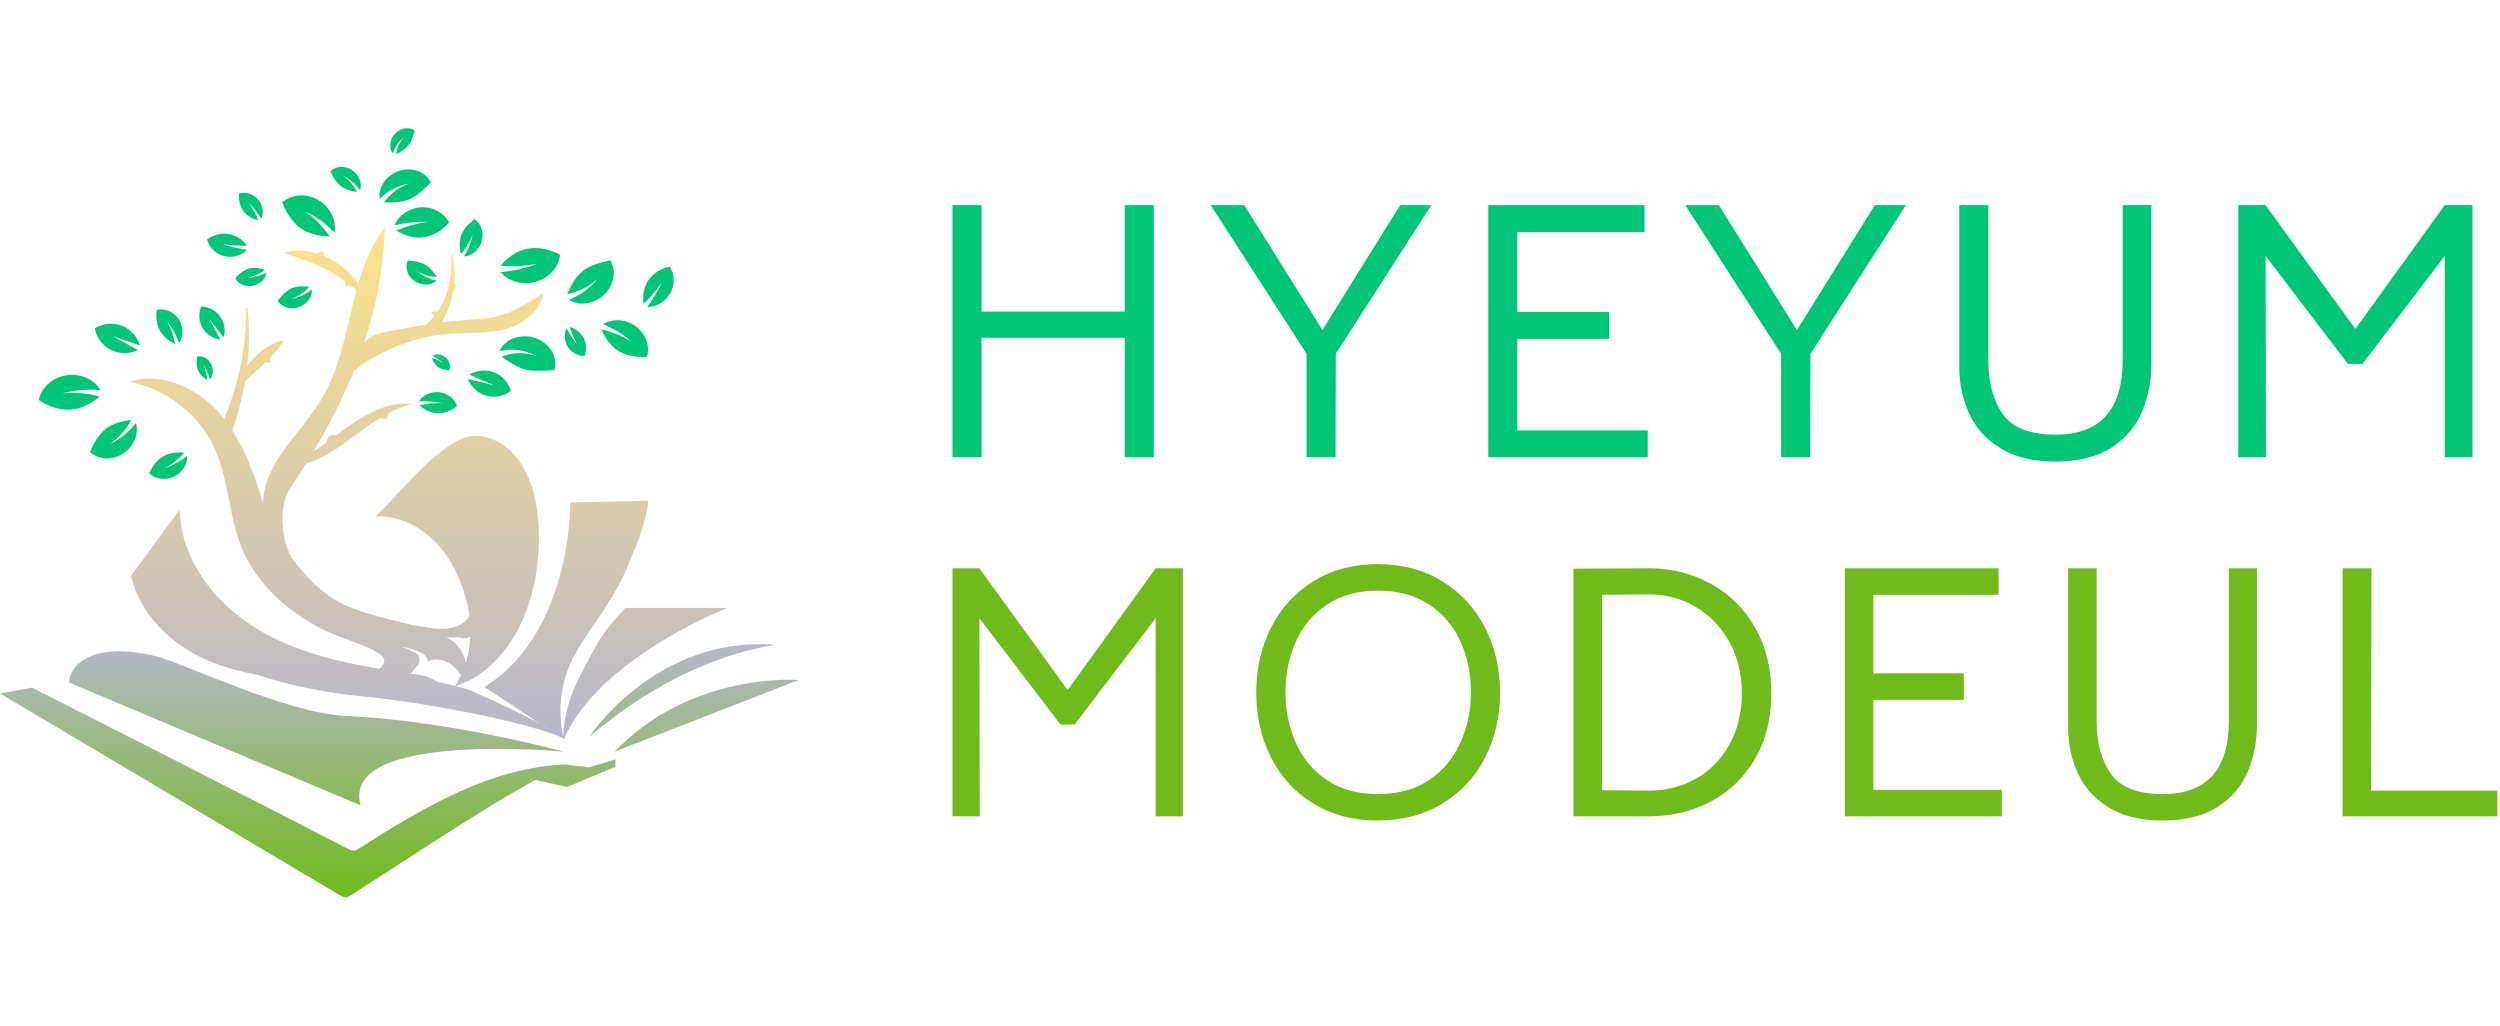
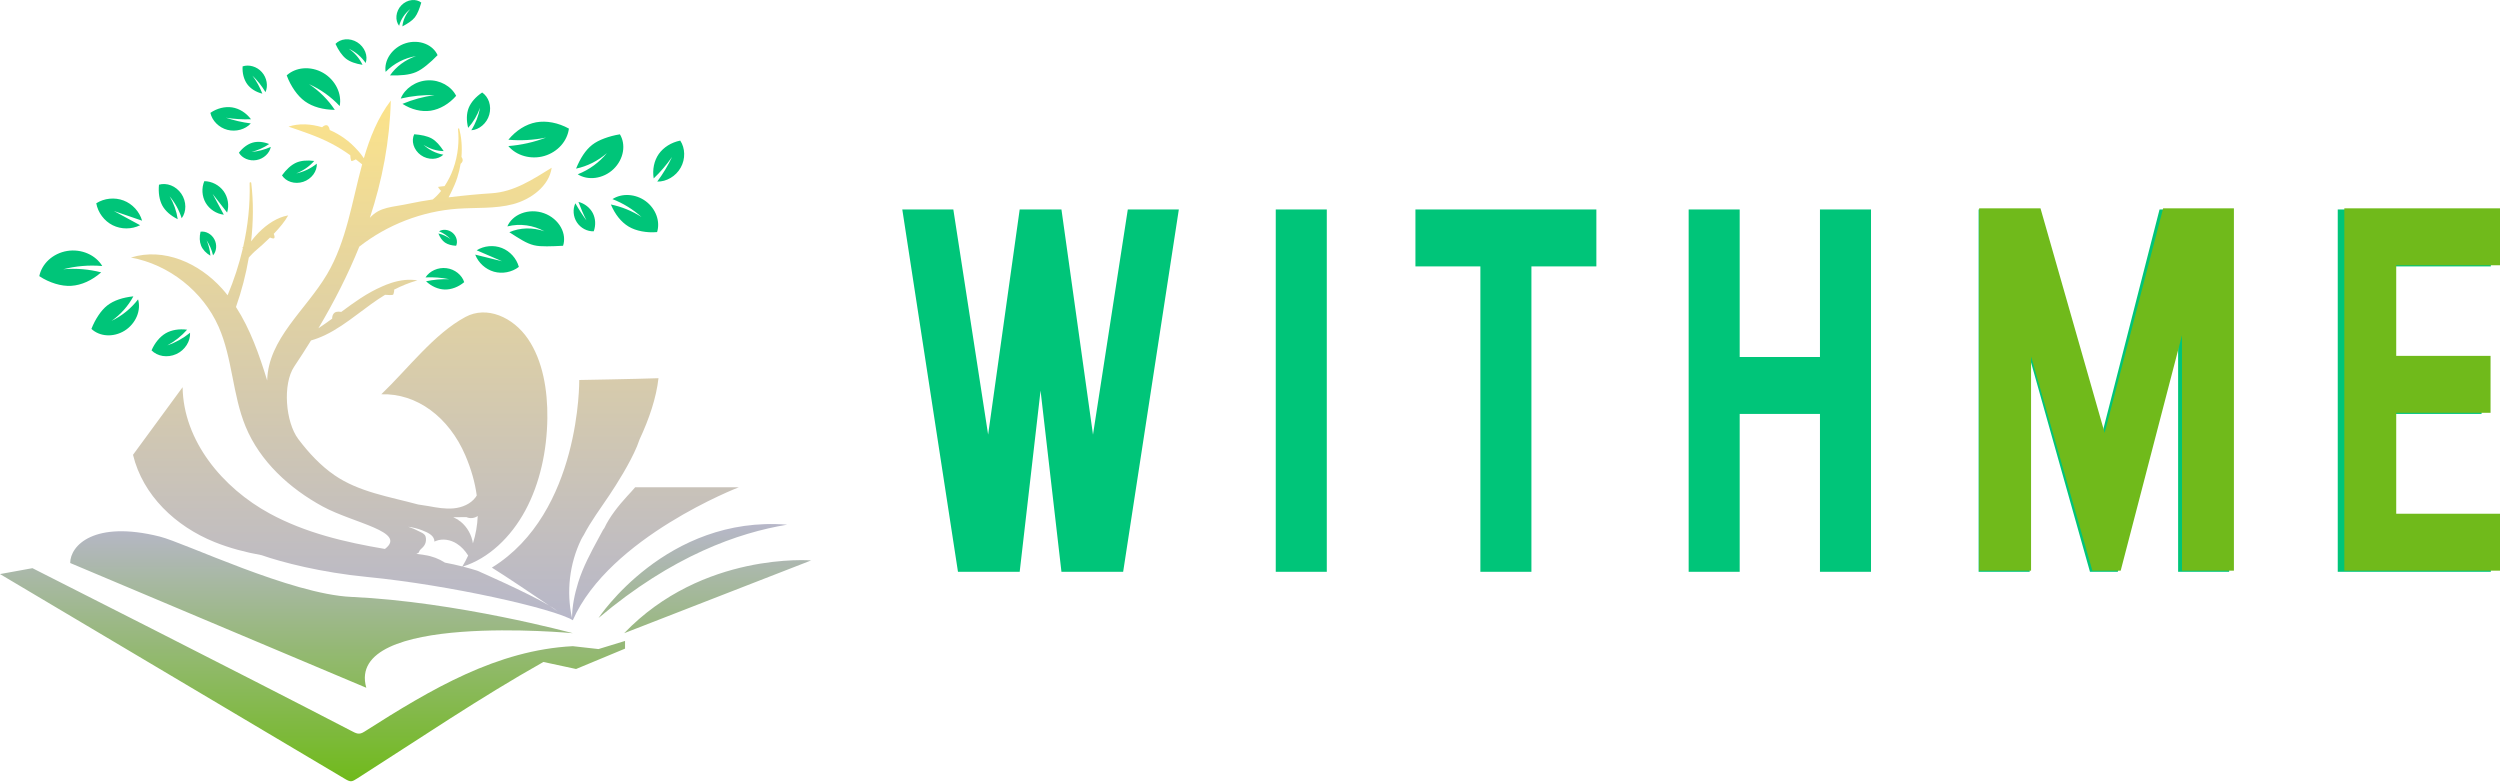
- <svg xmlns="http://www.w3.org/2000/svg" width="195" height="80" viewBox="0 0 195 80" fill="none">
-   <path d="M28.131 62.82L5.391 53.239C5.391 51.9 7.225 49.946 12.261 51.206C14.189 51.688 22.36 55.634 26.976 55.842C35.087 56.206 43.991 58.63 43.991 58.63C43.991 58.63 26.467 56.965 28.131 62.82ZM62.297 53.04C62.297 53.04 53.955 52.352 47.935 58.63L62.297 53.04ZM45.965 59.848L48.003 59.224V59.815L44.242 61.379L41.733 60.839C36.826 63.602 32.304 66.68 27.45 69.775C27.031 70.042 26.941 70.084 26.514 69.831L0 54.089L2.493 53.636C2.493 53.636 18.658 61.808 26.939 66.11C27.37 66.334 27.567 66.458 27.977 66.197C33.175 62.881 38.192 59.928 43.991 59.626L45.965 59.848ZM60.455 50.295C56.727 50.912 51.675 52.65 45.965 57.463C45.965 57.463 51.17 49.555 60.455 50.295Z" fill="url(#paint0_linear_112_12931)" />
-   <path d="M48.783 47.419C48.594 47.646 48.383 47.868 48.166 48.105C47.528 48.8 46.807 49.698 46.414 50.555C46.377 50.609 46.346 50.65 46.313 50.697C46.198 50.91 46.082 51.124 45.967 51.337C45.373 52.435 44.775 53.541 44.406 54.733C44.133 55.616 43.939 56.536 43.931 57.461C43.484 55.451 43.735 53.293 44.631 51.439C44.689 51.319 44.759 51.206 44.829 51.094C45.387 50.02 46.124 49.042 46.797 48.032C47.377 47.163 48.367 45.598 48.917 44.285C48.995 44.098 49.062 43.918 49.12 43.744C49.849 42.181 50.399 40.575 50.572 39.045C48.784 39.109 44.485 39.183 44.485 39.183C44.485 39.183 44.62 49.374 37.776 53.592C38.885 54.28 41.073 55.757 42.174 56.504C42.465 56.677 42.698 56.832 42.84 56.958C42.84 56.958 42.58 56.78 42.174 56.504C40.475 55.495 36.73 53.862 36.648 53.826C36.29 53.714 35.923 53.609 35.545 53.512C37.515 52.893 39.229 51.272 40.343 49.206C41.468 47.121 42.005 44.613 42.037 42.122C42.064 39.956 41.684 37.69 40.545 36.021C39.406 34.352 37.385 33.46 35.752 34.338C33.33 35.641 31.362 38.285 29.284 40.28C32.014 40.19 34.484 42.04 35.741 44.98C36.18 46.006 36.477 47.034 36.614 48.05C36.585 48.096 36.559 48.144 36.528 48.187C36.142 48.709 35.487 48.979 34.84 49.041C34.194 49.104 33.545 48.986 32.906 48.867C32.64 48.818 32.376 48.779 32.114 48.745C29.891 48.143 27.564 47.787 25.685 46.492C24.631 45.767 23.71 44.784 22.907 43.717C21.931 42.419 21.69 39.504 22.594 38.154C23.039 37.488 23.47 36.819 23.886 36.146C24.25 36.043 24.617 35.903 24.977 35.73C25.832 35.321 26.641 34.74 27.415 34.161C28.142 33.616 28.853 33.079 29.573 32.641C29.759 32.656 30.101 32.675 30.186 32.637C30.215 32.623 30.273 32.409 30.273 32.319C30.273 32.29 30.269 32.267 30.265 32.246C30.847 31.945 31.425 31.715 31.981 31.554C32.077 31.515 32.072 31.544 31.977 31.52C31.977 31.52 31.805 31.488 31.541 31.486C31.277 31.479 30.924 31.509 30.579 31.584C29.884 31.73 29.251 32.044 29.251 32.044C28.837 32.223 28.273 32.521 27.677 32.913C27.2 33.223 26.702 33.588 26.205 33.957C26.184 33.95 26.166 33.948 26.151 33.946C26.029 33.928 25.922 33.93 25.83 33.953C25.662 33.992 25.507 34.166 25.51 34.471C25.153 34.733 24.799 34.984 24.453 35.212C25.666 33.167 26.73 31.083 27.594 28.94C29.75 27.255 32.414 26.222 35.144 26.029C36.565 25.928 38.016 26.044 39.394 25.682C40.771 25.32 42.174 24.292 42.369 22.882C40.901 23.787 39.473 24.736 37.752 24.842C36.849 24.898 35.641 25.009 34.453 25.154C34.512 25.046 34.567 24.944 34.606 24.856C34.673 24.714 34.718 24.621 34.718 24.621C34.831 24.38 34.993 24.042 35.12 23.635C35.225 23.313 35.316 22.95 35.377 22.577C35.387 22.571 35.395 22.565 35.4 22.559C35.449 22.515 35.485 22.466 35.509 22.414C35.556 22.323 35.538 22.173 35.441 22.054C35.473 21.661 35.472 21.273 35.443 20.925C35.414 20.506 35.331 20.146 35.271 19.891C35.252 19.83 35.169 19.86 35.171 19.908C35.275 20.78 35.188 21.912 34.816 22.945C34.645 23.432 34.41 23.889 34.143 24.291C33.998 24.312 33.709 24.33 33.652 24.353C33.633 24.361 33.734 24.522 33.812 24.599C33.836 24.623 33.857 24.641 33.879 24.659C33.674 24.917 33.456 25.138 33.236 25.318C32.602 25.412 32.008 25.514 31.515 25.622C30.08 25.935 29.199 25.856 28.405 26.727C29.356 23.853 29.931 20.866 30.015 17.722C29.011 19.043 28.407 20.563 27.943 22.157C27.938 22.148 27.933 22.139 27.928 22.13C27.796 21.938 27.657 21.746 27.536 21.619C27.419 21.488 27.337 21.404 27.337 21.404C27.13 21.186 26.825 20.882 26.421 20.602C26.103 20.376 25.727 20.159 25.323 19.984C25.321 19.964 25.318 19.948 25.315 19.935C25.292 19.832 25.256 19.751 25.21 19.692C25.129 19.582 24.942 19.573 24.74 19.772C24.3 19.64 23.851 19.564 23.441 19.55C22.946 19.53 22.51 19.612 22.207 19.709C22.134 19.737 22.152 19.711 22.205 19.741C23.189 20.081 24.353 20.451 25.448 21.023C25.96 21.289 26.45 21.597 26.9 21.921C26.905 21.981 26.911 22.064 26.923 22.14C26.939 22.246 26.964 22.338 26.988 22.366C27.004 22.38 27.19 22.318 27.264 22.275C27.288 22.262 27.306 22.248 27.323 22.234C27.492 22.365 27.654 22.494 27.812 22.622C27.033 25.473 26.618 28.518 25.122 31.053C23.489 33.818 20.6 36.007 20.519 39.221C19.917 37.262 19.225 35.282 18.123 33.576C18.559 32.339 18.887 31.071 19.107 29.788C19.125 29.764 19.142 29.74 19.162 29.718C19.25 29.615 19.349 29.519 19.423 29.444C19.5 29.37 19.551 29.321 19.551 29.321C19.702 29.198 19.915 29.009 20.15 28.798C20.337 28.628 20.539 28.438 20.741 28.241C20.758 28.25 20.771 28.255 20.782 28.26C20.869 28.295 20.94 28.314 20.993 28.313C21.09 28.312 21.131 28.203 21.025 27.958C21.48 27.488 21.898 26.973 22.112 26.576C22.137 26.52 22.142 26.55 22.095 26.549C21.713 26.616 21.315 26.78 20.93 27.01C20.545 27.242 20.177 27.545 19.845 27.882C19.642 28.091 19.456 28.308 19.285 28.534C19.455 27.04 19.474 25.531 19.297 24.049C19.289 23.968 19.165 23.982 19.17 24.058C19.217 25.706 19.039 27.351 18.676 28.955C18.649 28.967 18.628 28.979 18.618 28.99C18.613 28.997 18.629 29.03 18.651 29.069C18.364 30.303 17.968 31.511 17.48 32.675C17.341 32.499 17.198 32.326 17.048 32.159C15.275 30.191 12.581 28.994 10.054 29.778C12.978 30.314 15.577 32.364 16.784 35.08C17.861 37.51 17.848 40.304 18.863 42.761C19.969 45.441 22.24 47.513 24.787 48.899C27.14 50.18 31.303 50.834 29.563 52.158C26.487 51.641 23.447 50.922 20.721 49.442C17.097 47.476 14.082 43.857 14.024 39.735C12.709 41.531 11.53 43.133 10.215 44.929C10.972 48.05 13.489 50.42 16.466 51.624C17.636 52.096 18.852 52.413 20.09 52.637C21.639 53.178 24.631 53.965 28.227 54.313C34.502 54.922 42.567 56.745 43.991 57.634C46.796 51.253 56.748 47.419 56.748 47.419H48.783ZM35.828 49.716C36.103 49.845 36.443 49.801 36.69 49.628C36.66 50.339 36.54 51.041 36.32 51.729C36.225 51.085 35.885 50.472 35.372 50.057C35.317 50.012 35.258 49.976 35.2 49.943L35.223 49.934C35.087 49.857 34.947 49.788 34.808 49.719C35.15 49.721 35.49 49.72 35.828 49.716ZM34.172 53.208C33.707 52.911 33.184 52.708 32.601 52.624C32.393 52.594 32.184 52.563 31.975 52.533C32.031 52.508 32.088 52.487 32.142 52.458V52.455L32.243 52.26C32.295 52.194 32.353 52.146 32.412 52.09C32.539 51.973 32.636 51.84 32.685 51.671C32.731 51.502 32.737 51.245 32.63 51.095L32.568 51.03C32.477 50.945 32.35 50.887 32.24 50.835L32.188 50.809C31.921 50.666 31.641 50.545 31.352 50.454C31.716 50.499 32.074 50.591 32.415 50.724C32.532 50.77 32.646 50.818 32.757 50.87L32.848 50.916C33.03 51.014 33.203 51.134 33.297 51.316C33.342 51.404 33.365 51.498 33.365 51.596C33.401 51.576 33.437 51.56 33.476 51.544C33.996 51.339 34.608 51.45 35.08 51.752C35.441 51.98 35.728 52.303 35.955 52.665C35.824 52.947 35.677 53.227 35.509 53.503C35.076 53.392 34.63 53.294 34.172 53.208Z" fill="url(#paint1_linear_112_12931)" />
-   <path d="M8.566 34.643C9.347 34.269 10.054 33.706 10.604 32.992C10.722 33.392 10.693 33.858 10.51 34.294C10.329 34.73 9.996 35.132 9.573 35.395C9.15 35.659 8.652 35.782 8.194 35.75C7.734 35.721 7.319 35.54 7.021 35.26C7.169 34.872 7.358 34.523 7.561 34.219C7.765 33.915 7.986 33.658 8.242 33.457C8.753 33.064 9.428 32.848 10.243 32.758C9.852 33.491 9.275 34.146 8.566 34.643ZM36.496 29.555C36.738 30.183 37.288 30.684 37.935 30.867C38.583 31.049 39.314 30.908 39.848 30.498C39.671 29.849 39.174 29.295 38.548 29.048C37.922 28.801 37.181 28.868 36.608 29.222L38.555 30.063L36.496 29.555ZM39.118 27.834C39.489 28.078 39.824 28.29 40.127 28.463C40.431 28.637 40.709 28.761 41.006 28.834C41.303 28.906 41.624 28.919 41.996 28.918C42.367 28.913 42.787 28.904 43.243 28.875C43.386 28.452 43.342 27.929 43.078 27.457C42.82 26.986 42.349 26.579 41.785 26.378C41.223 26.17 40.586 26.183 40.064 26.383C39.538 26.58 39.141 26.961 38.965 27.388C39.952 27.137 40.98 27.306 41.81 27.764C40.915 27.448 39.928 27.475 39.118 27.834ZM44.37 23.385C44.742 23.623 45.229 23.727 45.73 23.658C46.23 23.592 46.738 23.355 47.121 22.983C47.507 22.614 47.761 22.126 47.841 21.643C47.924 21.158 47.833 20.685 47.609 20.316C47.176 20.383 46.775 20.496 46.417 20.628C46.059 20.761 45.747 20.917 45.481 21.123C44.959 21.533 44.571 22.151 44.241 22.95C45.095 22.772 45.923 22.36 46.61 21.758C46.032 22.465 45.26 23.038 44.37 23.385ZM46.915 25.704C47.233 26.46 47.696 27.05 48.28 27.402C48.576 27.578 48.913 27.694 49.282 27.765C49.651 27.835 50.053 27.862 50.465 27.824C50.585 27.432 50.574 26.987 50.423 26.564C50.273 26.141 49.983 25.744 49.598 25.457C49.215 25.169 48.743 25.005 48.286 24.979C47.827 24.952 47.386 25.065 47.037 25.291C47.869 25.615 48.626 26.085 49.267 26.666C48.539 26.199 47.736 25.874 46.915 25.704ZM7.854 30.431C7.611 30.021 7.217 29.68 6.737 29.471C6.259 29.261 5.697 29.184 5.158 29.274C4.62 29.361 4.118 29.609 3.741 29.956C3.363 30.303 3.111 30.746 3.018 31.207C3.412 31.471 3.835 31.662 4.25 31.789C4.666 31.916 5.075 31.976 5.475 31.952C6.267 31.901 7.06 31.536 7.771 30.918C6.837 30.677 5.847 30.592 4.857 30.68C5.819 30.43 6.836 30.343 7.854 30.431ZM19.276 19.158C18.906 18.665 18.384 18.337 17.831 18.248C17.278 18.164 16.667 18.314 16.157 18.668C16.289 19.27 16.808 19.802 17.463 19.971C18.117 20.146 18.844 19.939 19.261 19.48C18.607 19.395 17.967 19.248 17.352 19.042C17.992 19.144 18.638 19.182 19.276 19.158ZM30.902 12.028C31.328 11.8 31.649 11.6 31.862 11.33C32.069 11.057 32.212 10.672 32.355 10.198C32.165 10.05 31.899 9.974 31.618 10.008C31.337 10.039 31.047 10.18 30.829 10.404C30.61 10.626 30.475 10.928 30.448 11.219C30.419 11.511 30.499 11.788 30.652 11.982C30.794 11.459 31.11 11.009 31.513 10.697C31.166 11.072 30.949 11.548 30.902 12.028ZM28.084 14.84C28.174 14.584 28.167 14.275 28.052 13.983C27.938 13.692 27.718 13.421 27.436 13.247C27.155 13.071 26.822 12.994 26.52 13.022C26.217 13.048 25.948 13.178 25.765 13.371C25.996 13.863 26.259 14.257 26.573 14.509C26.893 14.756 27.315 14.893 27.841 14.979C27.615 14.492 27.246 14.056 26.782 13.739C27.292 13.975 27.75 14.354 28.084 14.84ZM26.088 18.145C26.177 17.694 26.107 17.191 25.88 16.731C25.656 16.271 25.278 15.857 24.811 15.592C24.345 15.324 23.806 15.207 23.308 15.248C22.808 15.287 22.354 15.484 22.019 15.788C22.175 16.218 22.386 16.607 22.621 16.945C22.857 17.282 23.119 17.566 23.422 17.784C24.023 18.213 24.808 18.424 25.714 18.439C25.205 17.669 24.529 16.989 23.731 16.461C24.605 16.85 25.413 17.422 26.088 18.145ZM30.909 17.977C31.599 18.418 32.366 18.605 33.077 18.502C33.785 18.391 34.488 17.983 35.032 17.361C34.668 16.628 33.786 16.122 32.86 16.171C31.934 16.208 31.08 16.802 30.776 17.57C31.634 17.367 32.508 17.28 33.37 17.307C32.516 17.422 31.686 17.651 30.909 17.977ZM29.949 15.793C30.355 15.804 30.727 15.79 31.058 15.755C31.39 15.718 31.681 15.652 31.955 15.535C32.229 15.416 32.485 15.24 32.758 15.019C33.029 14.797 33.32 14.538 33.607 14.236C33.44 13.863 33.104 13.537 32.657 13.362C32.214 13.184 31.668 13.159 31.164 13.317C30.659 13.471 30.214 13.809 29.937 14.219C29.657 14.629 29.548 15.104 29.616 15.519C30.258 14.861 31.092 14.449 31.947 14.309C31.126 14.588 30.415 15.12 29.949 15.793ZM39.04 21.218C39.343 21.577 39.772 21.849 40.262 21.985C40.751 22.123 41.298 22.127 41.804 21.978C42.31 21.831 42.765 21.539 43.096 21.165C43.428 20.791 43.634 20.338 43.692 19.876C42.868 19.424 41.97 19.252 41.177 19.392C40.385 19.541 39.636 20.014 39.042 20.731C39.995 20.814 40.973 20.762 41.933 20.567C41.018 20.918 40.041 21.139 39.04 21.218ZM10.913 26.949C10.713 26.249 10.169 25.656 9.488 25.398C8.808 25.139 8.008 25.221 7.393 25.611C7.522 26.328 8.003 26.972 8.654 27.298C9.305 27.624 10.11 27.623 10.76 27.297L8.744 26.204L10.913 26.949ZM13.954 26.762C14.135 26.518 14.237 26.198 14.233 25.86C14.231 25.523 14.125 25.169 13.924 24.877C13.725 24.584 13.439 24.359 13.132 24.239C12.824 24.118 12.498 24.102 12.21 24.184C12.15 24.789 12.235 25.348 12.464 25.782C12.701 26.213 13.11 26.566 13.648 26.833C13.561 26.227 13.352 25.628 13.031 25.083C13.438 25.567 13.756 26.139 13.954 26.762ZM17.442 26.325C17.613 25.775 17.51 25.147 17.172 24.681C16.834 24.214 16.268 23.921 15.692 23.913C15.466 24.443 15.506 25.078 15.795 25.576C16.085 26.074 16.617 26.423 17.19 26.489L16.329 24.892L17.442 26.325ZM50.476 23.945C51.173 23.966 51.909 23.539 52.278 22.873C52.653 22.21 52.627 21.374 52.243 20.798C51.558 20.935 50.959 21.311 50.595 21.825C50.235 22.342 50.093 23.021 50.203 23.705C50.721 23.207 51.195 22.655 51.612 22.057C51.299 22.716 50.918 23.349 50.476 23.945ZM32.72 31.602C33.139 31.995 33.651 32.221 34.16 32.235C34.668 32.244 35.206 32.042 35.651 31.67C35.48 31.122 34.931 30.673 34.289 30.596C33.649 30.512 32.99 30.814 32.681 31.304C33.299 31.276 33.913 31.323 34.506 31.444C33.901 31.423 33.3 31.478 32.72 31.602ZM16.362 29.609C16.63 29.312 16.686 28.788 16.463 28.38C16.247 27.967 15.792 27.733 15.402 27.795C15.308 28.183 15.321 28.561 15.443 28.867C15.569 29.172 15.818 29.436 16.157 29.639C16.131 29.236 16.033 28.831 15.864 28.45C16.094 28.798 16.264 29.191 16.362 29.609ZM24.133 22.361C23.591 22.294 23.122 22.327 22.732 22.5C22.345 22.68 21.981 23.02 21.656 23.469C21.803 23.699 22.042 23.883 22.336 23.975C22.628 24.069 22.97 24.069 23.286 23.964C23.603 23.861 23.882 23.652 24.068 23.398C24.255 23.143 24.346 22.845 24.331 22.568C23.865 22.946 23.318 23.201 22.753 23.318C23.291 23.11 23.767 22.776 24.133 22.361ZM20.674 21.062C20.229 20.886 19.787 20.846 19.398 20.955C19.012 21.07 18.641 21.345 18.348 21.73C18.588 22.144 19.15 22.395 19.701 22.292C20.253 22.198 20.709 21.758 20.797 21.282C20.323 21.496 19.821 21.626 19.318 21.67C19.807 21.544 20.267 21.335 20.674 21.062ZM20.389 17.078C20.603 16.612 20.499 15.969 20.11 15.539C19.727 15.104 19.114 14.935 18.633 15.098C18.599 15.61 18.725 16.096 18.981 16.456C19.242 16.814 19.655 17.072 20.148 17.193C19.962 16.704 19.705 16.235 19.384 15.807C19.771 16.177 20.111 16.605 20.389 17.078ZM44.188 25.612C43.974 26.06 44.017 26.642 44.307 27.08C44.594 27.52 45.106 27.785 45.6 27.764C45.769 27.296 45.739 26.776 45.524 26.361C45.307 25.947 44.902 25.63 44.423 25.503C44.6 25.988 44.806 26.465 45.041 26.929C44.732 26.51 44.447 26.07 44.188 25.612ZM14.369 35.319C13.748 35.244 13.178 35.335 12.723 35.597C12.273 35.864 11.891 36.328 11.637 36.908C11.857 37.13 12.159 37.284 12.496 37.338C12.833 37.392 13.203 37.345 13.534 37.194C14.207 36.897 14.643 36.188 14.596 35.556C14.068 35.984 13.474 36.312 12.85 36.528C13.43 36.212 13.945 35.799 14.369 35.319ZM34.075 21.603C33.781 21.159 33.498 20.83 33.155 20.635C32.81 20.446 32.353 20.354 31.811 20.311C31.696 20.55 31.671 20.849 31.76 21.143C31.847 21.436 32.047 21.719 32.321 21.914C32.593 22.11 32.934 22.208 33.249 22.197C33.565 22.188 33.853 22.069 34.05 21.881C33.467 21.778 32.936 21.504 32.524 21.121C32.994 21.431 33.541 21.599 34.075 21.603ZM36.196 20.003C36.785 19.976 37.393 19.477 37.576 18.809C37.669 18.48 37.66 18.128 37.559 17.825C37.459 17.521 37.269 17.268 37.031 17.103C36.541 17.432 36.177 17.843 35.996 18.285C35.821 18.73 35.813 19.256 35.953 19.82C36.347 19.377 36.662 18.849 36.868 18.272C36.76 18.876 36.533 19.467 36.196 20.003ZM33.668 27.93C33.791 28.238 33.959 28.479 34.177 28.631C34.398 28.78 34.695 28.861 35.032 28.875C35.172 28.574 35.072 28.142 34.763 27.883C34.459 27.618 34.002 27.58 33.719 27.764C34.056 27.901 34.355 28.108 34.595 28.362C34.316 28.151 33.997 28.004 33.668 27.93Z" fill="#00C579" />
-   <path d="M74.296 35.669V16H76.558V24.305H87.732V16H89.994V35.669H87.732V26.346H76.558V35.669H74.296ZM103.147 25.739L97.055 16H94.431L101.909 27.591H104.195L111.642 16H109.215L103.147 25.739ZM104.171 35.669L104.195 26.677H101.909V35.669H104.171ZM116.086 35.669V16H128.277V18.102H118.348V24.33H125.519V26.432H118.348V33.573H128.523V35.669H116.086ZM140.162 25.739L134.07 16H131.446L138.924 27.591H141.216L148.657 16H146.236L140.162 25.739ZM141.186 35.669L141.216 26.677H138.924V35.669H141.186ZM160.328 36C158.562 36 157.124 35.651 156.013 34.952C154.897 34.253 154.088 33.348 153.585 32.237C153.079 31.125 152.825 29.926 152.825 28.639V16H155.087V28.081C155.087 29.83 155.463 31.238 156.215 32.304C156.971 33.37 158.342 33.904 160.328 33.904C163.821 33.904 165.568 31.963 165.568 28.081V16H167.805V28.363C167.805 29.724 167.56 30.978 167.07 32.126C166.584 33.275 165.785 34.208 164.673 34.927C163.558 35.642 162.109 36 160.328 36ZM176.742 35.669L176.711 16H174.584V35.669H176.742ZM192.85 16H190.692V35.669H192.85V16ZM192.513 17.575L191.771 16H190.692L183.717 25.654L176.711 16H175.608L174.836 17.496L183.141 28.387H184.269L192.513 17.575Z" fill="#00C579" />
-   <path d="M76.419 63.674L76.389 44.326H74.296V63.674H76.419ZM92.264 44.326H90.142V63.674H92.264V44.326ZM91.933 45.875L91.203 44.326H90.142L83.28 53.822L76.389 44.326H75.303L74.544 45.797L82.714 56.511H83.823L91.933 45.875ZM107.453 64C105.539 64 103.863 63.556 102.424 62.667C100.985 61.783 99.886 60.581 99.126 59.062C98.366 57.542 97.987 55.86 97.987 54.015C97.987 52.17 98.37 50.484 99.138 48.956C99.91 47.429 101.013 46.221 102.448 45.333C103.887 44.444 105.556 44 107.453 44C109.37 44 111.054 44.448 112.506 45.345C113.953 46.241 115.064 47.449 115.84 48.968C116.616 50.488 117.004 52.17 117.004 54.015C117.004 55.86 116.62 57.542 115.852 59.062C115.084 60.581 113.977 61.783 112.53 62.667C111.083 63.556 109.39 64 107.453 64ZM107.483 61.938C109.055 61.938 110.385 61.572 111.475 60.84C112.56 60.109 113.372 59.136 113.91 57.922C114.457 56.712 114.731 55.402 114.731 53.991C114.731 52.58 114.463 51.272 113.929 50.066C113.394 48.864 112.58 47.897 111.487 47.166C110.389 46.434 109.055 46.068 107.483 46.068C105.907 46.068 104.579 46.434 103.497 47.166C102.412 47.897 101.602 48.864 101.068 50.066C100.533 51.272 100.266 52.58 100.266 53.991C100.266 55.402 100.533 56.712 101.068 57.922C101.602 59.136 102.412 60.109 103.497 60.84C104.579 61.572 105.907 61.938 107.483 61.938ZM122.732 44.356L128.592 44.326C130.365 44.326 131.985 44.73 133.452 45.538C134.915 46.342 136.067 47.485 136.907 48.968C137.747 50.452 138.167 52.152 138.167 54.069C138.167 56.023 137.747 57.723 136.907 59.17C136.067 60.617 134.919 61.731 133.464 62.511C132.005 63.286 130.381 63.674 128.592 63.674H122.732V44.356ZM128.617 61.667C129.975 61.667 131.201 61.355 132.295 60.732C133.392 60.109 134.26 59.219 134.899 58.061C135.542 56.899 135.864 55.569 135.864 54.069C135.864 52.586 135.542 51.262 134.899 50.096C134.26 48.926 133.388 48.012 132.283 47.352C131.181 46.693 129.959 46.364 128.617 46.364L124.957 46.394V61.636L128.617 61.667ZM143.895 63.674V44.326H155.888V46.394H146.12V52.52H153.175V54.588H146.12V61.612H156.135V63.674H143.895ZM168.695 64C166.958 64 165.543 63.656 164.45 62.969C163.357 62.282 162.561 61.391 162.062 60.298C161.564 59.205 161.315 58.025 161.315 56.758V44.326H163.54V56.21C163.54 57.93 163.911 59.315 164.655 60.364C165.395 61.413 166.741 61.938 168.695 61.938C172.132 61.938 173.85 60.029 173.85 56.21V44.326H176.045V56.487C176.045 57.826 175.806 59.06 175.327 60.189C174.849 61.319 174.063 62.237 172.97 62.945C171.877 63.648 170.452 64 168.695 64ZM182.72 63.674V44.326H184.975L184.945 61.667H194.797V63.674H182.72Z" fill="#70BA1B" />
+ <svg xmlns="http://www.w3.org/2000/svg" width="192" height="60" viewBox="0 0 192 60" fill="none">
+   <path d="M28.131 52.82L5.391 43.239C5.391 41.9 7.225 39.946 12.261 41.206C14.189 41.688 22.36 45.634 26.976 45.842C35.087 46.206 43.991 48.63 43.991 48.63C43.991 48.63 26.467 46.965 28.131 52.82ZM62.297 43.04C62.297 43.04 53.955 42.352 47.935 48.63L62.297 43.04ZM45.965 49.848L48.003 49.224V49.815L44.242 51.379L41.733 50.839C36.826 53.602 32.304 56.679 27.45 59.775C27.031 60.042 26.941 60.084 26.514 59.831L0 44.089L2.493 43.636C2.493 43.636 18.658 51.808 26.939 56.11C27.37 56.334 27.567 56.458 27.977 56.197C33.175 52.881 38.192 49.928 43.991 49.626L45.965 49.848ZM60.455 40.295C56.727 40.912 51.675 42.65 45.965 47.463C45.965 47.463 51.17 39.555 60.455 40.295Z" fill="url(#paint0_linear_871_3347)" />
+   <path d="M48.783 37.42C48.594 37.647 48.383 37.869 48.166 38.106C47.528 38.801 46.807 39.699 46.414 40.556C46.377 40.61 46.346 40.651 46.313 40.698C46.198 40.911 46.082 41.125 45.967 41.338C45.373 42.436 44.775 43.542 44.406 44.734C44.133 45.617 43.939 46.538 43.931 47.462C43.484 45.452 43.735 43.294 44.631 41.44C44.689 41.32 44.759 41.208 44.829 41.095C45.387 40.021 46.124 39.043 46.797 38.033C47.377 37.164 48.367 35.599 48.917 34.286C48.995 34.099 49.062 33.919 49.12 33.745C49.849 32.182 50.399 30.576 50.572 29.046C48.784 29.11 44.485 29.184 44.485 29.184C44.485 29.184 44.62 39.375 37.776 43.593C38.885 44.281 41.073 45.758 42.174 46.505C42.465 46.678 42.698 46.833 42.84 46.959C42.84 46.959 42.58 46.781 42.174 46.505C40.475 45.496 36.73 43.863 36.648 43.827C36.29 43.715 35.923 43.61 35.545 43.513C37.515 42.894 39.229 41.273 40.343 39.207C41.468 37.122 42.005 34.614 42.037 32.123C42.064 29.957 41.684 27.691 40.545 26.022C39.406 24.353 37.385 23.461 35.752 24.339C33.33 25.642 31.362 28.286 29.284 30.281C32.014 30.191 34.484 32.041 35.741 34.981C36.18 36.007 36.477 37.035 36.614 38.051C36.585 38.096 36.559 38.145 36.528 38.188C36.142 38.711 35.487 38.98 34.84 39.042C34.194 39.105 33.545 38.986 32.906 38.868C32.64 38.819 32.376 38.78 32.114 38.745C29.891 38.144 27.564 37.788 25.685 36.493C24.631 35.767 23.71 34.785 22.907 33.718C21.931 32.42 21.69 29.505 22.594 28.155C23.039 27.489 23.47 26.82 23.886 26.147C24.25 26.044 24.617 25.904 24.977 25.73C25.832 25.322 26.641 24.741 27.415 24.162C28.142 23.617 28.853 23.08 29.573 22.642C29.759 22.657 30.101 22.677 30.186 22.637C30.215 22.625 30.273 22.41 30.273 22.32C30.273 22.291 30.269 22.268 30.265 22.247C30.847 21.946 31.425 21.716 31.981 21.555C32.077 21.516 32.072 21.545 31.977 21.521C31.977 21.521 31.805 21.489 31.541 21.486C31.277 21.48 30.924 21.511 30.579 21.585C29.884 21.731 29.251 22.045 29.251 22.045C28.837 22.224 28.273 22.522 27.677 22.913C27.2 23.224 26.702 23.589 26.205 23.958C26.184 23.951 26.166 23.949 26.151 23.947C26.029 23.929 25.922 23.931 25.83 23.954C25.662 23.993 25.507 24.167 25.51 24.472C25.153 24.733 24.799 24.985 24.453 25.212C25.666 23.168 26.73 21.084 27.594 18.941C29.75 17.256 32.414 16.223 35.144 16.03C36.565 15.929 38.016 16.045 39.394 15.683C40.771 15.321 42.174 14.293 42.369 12.883C40.901 13.788 39.473 14.737 37.752 14.843C36.849 14.899 35.641 15.01 34.453 15.155C34.512 15.047 34.567 14.944 34.606 14.857C34.673 14.715 34.718 14.622 34.718 14.622C34.831 14.381 34.993 14.043 35.12 13.636C35.225 13.313 35.316 12.951 35.377 12.578C35.387 12.572 35.395 12.566 35.4 12.56C35.449 12.516 35.485 12.467 35.509 12.415C35.556 12.323 35.538 12.174 35.441 12.055C35.473 11.662 35.472 11.274 35.443 10.926C35.414 10.507 35.331 10.147 35.271 9.892C35.252 9.831 35.169 9.861 35.171 9.909C35.275 10.781 35.188 11.913 34.816 12.946C34.645 13.433 34.41 13.89 34.143 14.292C33.998 14.313 33.709 14.331 33.652 14.354C33.633 14.362 33.734 14.523 33.812 14.6C33.836 14.624 33.857 14.642 33.879 14.66C33.674 14.918 33.456 15.139 33.236 15.319C32.602 15.413 32.008 15.515 31.515 15.623C30.08 15.936 29.199 15.857 28.405 16.729C29.356 13.854 29.931 10.867 30.015 7.723C29.011 9.044 28.407 10.564 27.943 12.158C27.938 12.149 27.933 12.14 27.928 12.131C27.796 11.938 27.657 11.747 27.536 11.62C27.419 11.489 27.337 11.405 27.337 11.405C27.13 11.187 26.825 10.883 26.421 10.603C26.103 10.377 25.727 10.16 25.323 9.985C25.321 9.965 25.318 9.949 25.315 9.936C25.292 9.833 25.256 9.752 25.21 9.693C25.129 9.583 24.942 9.574 24.74 9.773C24.3 9.64 23.851 9.564 23.441 9.551C22.946 9.531 22.51 9.613 22.207 9.71C22.134 9.738 22.152 9.712 22.205 9.742C23.189 10.082 24.353 10.452 25.448 11.024C25.96 11.29 26.45 11.598 26.9 11.922C26.905 11.982 26.911 12.065 26.923 12.141C26.939 12.247 26.964 12.339 26.988 12.367C27.004 12.381 27.19 12.319 27.264 12.276C27.288 12.262 27.306 12.249 27.323 12.235C27.492 12.366 27.654 12.495 27.812 12.623C27.033 15.474 26.618 18.519 25.122 21.054C23.489 23.819 20.6 26.008 20.519 29.222C19.917 27.263 19.225 25.284 18.123 23.577C18.559 22.34 18.887 21.072 19.107 19.789C19.125 19.765 19.142 19.741 19.162 19.719C19.25 19.616 19.349 19.52 19.423 19.445C19.5 19.371 19.551 19.322 19.551 19.322C19.702 19.199 19.915 19.01 20.15 18.799C20.337 18.629 20.539 18.439 20.741 18.241C20.758 18.251 20.771 18.256 20.782 18.261C20.869 18.296 20.94 18.315 20.993 18.314C21.09 18.313 21.131 18.204 21.025 17.959C21.48 17.489 21.898 16.974 22.112 16.577C22.137 16.521 22.142 16.551 22.095 16.55C21.713 16.617 21.315 16.781 20.93 17.011C20.545 17.243 20.177 17.546 19.845 17.883C19.642 18.092 19.456 18.309 19.285 18.535C19.455 17.041 19.474 15.532 19.297 14.05C19.289 13.969 19.165 13.983 19.17 14.059C19.217 15.707 19.039 17.352 18.676 18.956C18.649 18.968 18.628 18.98 18.618 18.991C18.613 18.998 18.629 19.031 18.651 19.07C18.364 20.304 17.968 21.512 17.48 22.676C17.341 22.5 17.198 22.327 17.048 22.16C15.275 20.192 12.581 18.995 10.054 19.779C12.978 20.315 15.577 22.365 16.784 25.081C17.861 27.511 17.848 30.305 18.863 32.762C19.969 35.442 22.24 37.514 24.787 38.9C27.14 40.181 31.303 40.835 29.563 42.159C26.487 41.642 23.447 40.923 20.721 39.443C17.097 37.477 14.082 33.858 14.024 29.736C12.709 31.532 11.53 33.134 10.215 34.93C10.972 38.051 13.489 40.421 16.466 41.625C17.636 42.097 18.852 42.414 20.09 42.638C21.639 43.179 24.631 43.965 28.227 44.314C34.502 44.923 42.567 46.745 43.991 47.635C46.796 41.254 56.748 37.42 56.748 37.42H48.783ZM35.828 39.717C36.103 39.846 36.443 39.801 36.69 39.629C36.66 40.34 36.54 41.042 36.32 41.73C36.225 41.086 35.885 40.473 35.372 40.058C35.317 40.013 35.258 39.977 35.2 39.944L35.223 39.935C35.087 39.858 34.947 39.789 34.808 39.72C35.15 39.722 35.49 39.721 35.828 39.717ZM34.172 43.209C33.707 42.912 33.184 42.709 32.601 42.625C32.393 42.595 32.184 42.564 31.975 42.534C32.031 42.508 32.088 42.488 32.142 42.459V42.456L32.243 42.261C32.295 42.195 32.353 42.147 32.412 42.091C32.539 41.974 32.636 41.841 32.685 41.672C32.731 41.503 32.737 41.245 32.63 41.096L32.568 41.031C32.477 40.946 32.35 40.888 32.24 40.836L32.188 40.81C31.921 40.666 31.641 40.546 31.352 40.455C31.716 40.501 32.074 40.592 32.415 40.725C32.532 40.77 32.646 40.819 32.757 40.871L32.848 40.917C33.03 41.014 33.203 41.135 33.297 41.317C33.342 41.405 33.365 41.499 33.365 41.597C33.401 41.577 33.437 41.561 33.476 41.545C33.996 41.34 34.608 41.45 35.08 41.753C35.441 41.98 35.728 42.304 35.955 42.666C35.824 42.948 35.677 43.228 35.509 43.504C35.076 43.393 34.63 43.295 34.172 43.209Z" fill="url(#paint1_linear_871_3347)" />
+   <path d="M8.566 24.643C9.347 24.269 10.054 23.706 10.604 22.992C10.722 23.392 10.693 23.858 10.51 24.294C10.329 24.73 9.996 25.132 9.573 25.395C9.15 25.659 8.652 25.782 8.194 25.75C7.734 25.721 7.319 25.54 7.021 25.26C7.169 24.872 7.358 24.523 7.561 24.219C7.765 23.915 7.986 23.658 8.242 23.457C8.753 23.064 9.428 22.848 10.243 22.759C9.852 23.491 9.275 24.146 8.566 24.643ZM36.496 19.555C36.738 20.183 37.288 20.684 37.935 20.867C38.583 21.049 39.314 20.908 39.848 20.498C39.671 19.849 39.174 19.295 38.548 19.048C37.922 18.801 37.181 18.868 36.608 19.222L38.555 20.063L36.496 19.555ZM39.118 17.834C39.489 18.078 39.824 18.29 40.127 18.463C40.431 18.637 40.709 18.761 41.006 18.834C41.303 18.906 41.624 18.919 41.996 18.918C42.367 18.913 42.787 18.904 43.243 18.875C43.386 18.452 43.342 17.929 43.078 17.457C42.82 16.986 42.349 16.579 41.785 16.378C41.223 16.17 40.586 16.183 40.064 16.383C39.538 16.58 39.141 16.961 38.965 17.388C39.953 17.137 40.98 17.306 41.81 17.764C40.915 17.448 39.928 17.475 39.118 17.834ZM44.37 13.385C44.742 13.623 45.229 13.727 45.73 13.658C46.23 13.592 46.738 13.355 47.121 12.983C47.507 12.614 47.761 12.126 47.841 11.643C47.924 11.158 47.833 10.685 47.609 10.316C47.176 10.383 46.775 10.496 46.417 10.628C46.059 10.761 45.747 10.917 45.481 11.123C44.959 11.533 44.571 12.151 44.241 12.95C45.095 12.772 45.923 12.36 46.61 11.758C46.032 12.465 45.26 13.038 44.37 13.385ZM46.915 15.704C47.233 16.46 47.696 17.05 48.28 17.402C48.576 17.578 48.913 17.694 49.282 17.765C49.651 17.835 50.053 17.862 50.465 17.824C50.585 17.432 50.574 16.987 50.423 16.564C50.273 16.141 49.983 15.743 49.598 15.457C49.215 15.169 48.743 15.005 48.286 14.979C47.827 14.952 47.386 15.065 47.037 15.291C47.869 15.615 48.626 16.085 49.267 16.666C48.539 16.199 47.736 15.874 46.915 15.704ZM7.854 20.431C7.611 20.021 7.217 19.68 6.737 19.471C6.259 19.261 5.697 19.184 5.158 19.274C4.62 19.361 4.118 19.609 3.741 19.956C3.363 20.303 3.111 20.746 3.018 21.207C3.412 21.471 3.835 21.662 4.25 21.789C4.666 21.916 5.075 21.976 5.475 21.952C6.267 21.901 7.06 21.536 7.771 20.918C6.837 20.677 5.847 20.592 4.857 20.68C5.819 20.43 6.836 20.343 7.854 20.431ZM19.276 9.158C18.906 8.665 18.384 8.337 17.831 8.248C17.278 8.164 16.667 8.314 16.157 8.668C16.289 9.27 16.808 9.802 17.463 9.971C18.117 10.146 18.844 9.939 19.261 9.48C18.607 9.395 17.967 9.248 17.352 9.042C17.992 9.144 18.638 9.182 19.276 9.158ZM30.902 2.028C31.328 1.8 31.649 1.599 31.862 1.33C32.069 1.058 32.212 0.672 32.355 0.198C32.165 0.05 31.899 -0.026 31.618 0.008C31.337 0.039 31.047 0.18 30.829 0.404C30.61 0.626 30.475 0.928 30.448 1.219C30.419 1.511 30.499 1.788 30.652 1.982C30.794 1.459 31.11 1.009 31.513 0.697C31.166 1.072 30.949 1.548 30.902 2.028ZM28.084 4.84C28.174 4.584 28.167 4.275 28.052 3.983C27.938 3.692 27.718 3.421 27.436 3.247C27.155 3.071 26.822 2.994 26.52 3.022C26.217 3.048 25.948 3.178 25.765 3.371C25.996 3.863 26.259 4.257 26.573 4.509C26.893 4.756 27.315 4.893 27.841 4.979C27.615 4.492 27.246 4.056 26.782 3.739C27.292 3.975 27.75 4.354 28.084 4.84ZM26.088 8.145C26.177 7.694 26.107 7.191 25.88 6.731C25.656 6.271 25.278 5.857 24.811 5.592C24.345 5.324 23.806 5.207 23.308 5.248C22.808 5.287 22.354 5.484 22.019 5.788C22.175 6.218 22.386 6.607 22.621 6.945C22.857 7.282 23.119 7.566 23.422 7.784C24.023 8.213 24.808 8.424 25.714 8.439C25.205 7.669 24.529 6.989 23.731 6.461C24.605 6.85 25.413 7.422 26.088 8.145ZM30.909 7.977C31.599 8.418 32.366 8.605 33.077 8.502C33.785 8.391 34.488 7.983 35.032 7.361C34.668 6.628 33.786 6.122 32.86 6.171C31.934 6.208 31.08 6.802 30.776 7.57C31.634 7.368 32.508 7.28 33.37 7.307C32.516 7.422 31.686 7.651 30.909 7.977ZM29.949 5.793C30.355 5.804 30.727 5.79 31.058 5.755C31.39 5.718 31.681 5.652 31.955 5.535C32.229 5.416 32.485 5.24 32.758 5.019C33.029 4.798 33.32 4.538 33.607 4.236C33.44 3.863 33.104 3.537 32.657 3.362C32.214 3.183 31.668 3.159 31.164 3.317C30.659 3.471 30.214 3.809 29.937 4.219C29.657 4.629 29.548 5.104 29.616 5.519C30.258 4.861 31.092 4.449 31.947 4.309C31.126 4.588 30.415 5.12 29.949 5.793ZM39.04 11.218C39.343 11.577 39.772 11.849 40.262 11.985C40.751 12.123 41.298 12.127 41.804 11.978C42.31 11.831 42.765 11.539 43.096 11.165C43.428 10.791 43.634 10.338 43.692 9.876C42.868 9.424 41.97 9.252 41.177 9.392C40.385 9.541 39.636 10.014 39.042 10.731C39.995 10.814 40.973 10.762 41.933 10.567C41.018 10.918 40.041 11.139 39.04 11.218ZM10.913 16.949C10.713 16.249 10.169 15.656 9.488 15.398C8.808 15.139 8.008 15.221 7.393 15.611C7.522 16.328 8.003 16.972 8.654 17.298C9.305 17.624 10.11 17.623 10.76 17.297L8.744 16.204L10.913 16.949ZM13.954 16.762C14.135 16.518 14.237 16.198 14.233 15.86C14.231 15.523 14.125 15.169 13.924 14.877C13.725 14.584 13.439 14.359 13.132 14.239C12.824 14.118 12.498 14.102 12.21 14.184C12.15 14.789 12.235 15.348 12.464 15.782C12.701 16.213 13.11 16.566 13.648 16.833C13.561 16.227 13.352 15.628 13.031 15.083C13.438 15.567 13.756 16.139 13.954 16.762ZM17.442 16.325C17.613 15.775 17.51 15.147 17.172 14.681C16.834 14.214 16.268 13.921 15.692 13.913C15.466 14.443 15.506 15.078 15.795 15.576C16.085 16.074 16.617 16.423 17.19 16.489L16.329 14.892L17.442 16.325ZM50.476 13.945C51.173 13.966 51.909 13.539 52.278 12.873C52.653 12.21 52.627 11.374 52.243 10.798C51.558 10.935 50.959 11.312 50.595 11.825C50.235 12.342 50.093 13.021 50.203 13.705C50.721 13.207 51.195 12.655 51.612 12.057C51.299 12.716 50.918 13.349 50.476 13.945ZM32.72 21.602C33.139 21.995 33.651 22.221 34.16 22.235C34.668 22.244 35.206 22.042 35.651 21.67C35.48 21.122 34.931 20.673 34.289 20.596C33.649 20.512 32.99 20.814 32.681 21.304C33.299 21.276 33.913 21.323 34.506 21.444C33.901 21.423 33.3 21.478 32.72 21.602ZM16.362 19.609C16.63 19.312 16.686 18.788 16.463 18.38C16.247 17.967 15.792 17.733 15.402 17.795C15.308 18.183 15.321 18.561 15.443 18.867C15.569 19.172 15.818 19.436 16.157 19.639C16.131 19.236 16.033 18.831 15.864 18.45C16.094 18.798 16.264 19.191 16.362 19.609ZM24.133 12.361C23.591 12.294 23.122 12.327 22.732 12.5C22.345 12.68 21.981 13.02 21.656 13.469C21.803 13.699 22.042 13.883 22.336 13.975C22.628 14.069 22.97 14.069 23.286 13.964C23.603 13.861 23.882 13.652 24.068 13.398C24.255 13.143 24.346 12.845 24.331 12.568C23.865 12.946 23.318 13.201 22.753 13.318C23.291 13.11 23.767 12.776 24.133 12.361ZM20.674 11.062C20.229 10.886 19.787 10.845 19.398 10.955C19.012 11.07 18.641 11.345 18.348 11.73C18.588 12.144 19.15 12.396 19.701 12.292C20.253 12.198 20.709 11.758 20.797 11.282C20.323 11.496 19.821 11.626 19.318 11.67C19.807 11.544 20.267 11.335 20.674 11.062ZM20.389 7.078C20.603 6.612 20.499 5.969 20.11 5.539C19.727 5.103 19.114 4.935 18.633 5.098C18.599 5.61 18.725 6.096 18.981 6.456C19.242 6.814 19.655 7.072 20.148 7.193C19.962 6.705 19.705 6.235 19.384 5.807C19.771 6.177 20.111 6.605 20.389 7.078ZM44.188 15.612C43.974 16.06 44.017 16.642 44.307 17.08C44.594 17.52 45.106 17.785 45.6 17.764C45.769 17.296 45.739 16.776 45.524 16.361C45.307 15.947 44.902 15.63 44.423 15.504C44.6 15.988 44.806 16.465 45.041 16.929C44.732 16.51 44.447 16.07 44.188 15.612ZM14.369 25.32C13.748 25.244 13.178 25.335 12.723 25.597C12.273 25.864 11.891 26.328 11.637 26.908C11.857 27.13 12.159 27.284 12.496 27.338C12.833 27.392 13.203 27.345 13.534 27.195C14.207 26.897 14.643 26.189 14.596 25.556C14.068 25.984 13.474 26.312 12.85 26.527C13.43 26.212 13.945 25.799 14.369 25.32ZM34.075 11.603C33.781 11.159 33.498 10.83 33.155 10.635C32.81 10.446 32.353 10.354 31.811 10.311C31.696 10.55 31.671 10.849 31.76 11.143C31.847 11.436 32.047 11.719 32.321 11.914C32.593 12.11 32.934 12.208 33.249 12.197C33.565 12.188 33.853 12.069 34.05 11.881C33.467 11.778 32.936 11.504 32.524 11.121C32.994 11.431 33.541 11.599 34.075 11.603ZM36.196 10.003C36.785 9.976 37.393 9.477 37.576 8.809C37.669 8.479 37.66 8.128 37.559 7.825C37.459 7.521 37.269 7.268 37.031 7.103C36.541 7.432 36.177 7.843 35.996 8.285C35.821 8.73 35.813 9.256 35.953 9.82C36.347 9.377 36.662 8.849 36.868 8.272C36.76 8.876 36.533 9.467 36.196 10.003ZM33.668 17.93C33.791 18.238 33.959 18.479 34.177 18.631C34.398 18.78 34.695 18.861 35.032 18.875C35.172 18.574 35.072 18.142 34.763 17.883C34.459 17.618 34.002 17.58 33.719 17.764C34.056 17.901 34.355 18.108 34.595 18.362C34.316 18.151 33.997 18.004 33.668 17.93Z" fill="#00C579" />
+   <path d="M73.572 43.913H78.312L79.915 30L81.519 43.913H86.258L90.534 16.088H86.615L83.942 33.379L81.519 16.088H78.312L75.888 33.379L73.216 16.088H69.296L73.572 43.913ZM97.978 16.088V43.913H101.898V16.088H97.978ZM122.601 16.088H108.705V20.46H113.693V43.913H117.613V20.46H122.601V16.088ZM129.689 16.088V43.913H133.608V31.789H139.773V43.913H143.693V16.088H139.773V27.417H133.608V16.088H129.689ZM151.958 16.088V43.913H155.877V27.459L160.509 43.913H162.647L167.279 25.827V43.913H171.198V16.088H165.853L161.437 33.337L156.59 16.088H151.958ZM179.539 16.088V43.913H191.296V39.541H183.458V31.789H190.584V27.417H183.458V20.46H191.296V16.088H179.539Z" fill="#00C579" />
+   <path d="M152 16V43.825H155.985V27.371L160.695 43.825H162.869L167.578 25.739V43.825H171.564V16H166.129L161.639 33.249L156.71 16H152ZM180.044 16V43.825H192V39.453H184.03V31.701H191.275V27.329H184.03V20.372H192V16H180.044Z" fill="#70BA1B" />
  <defs>
-     <linearGradient id="paint0_linear_112_12931" x1="31.148" y1="50.246" x2="31.148" y2="70" gradientUnits="userSpaceOnUse">
+     <linearGradient id="paint0_linear_871_3347" x1="31.148" y1="40.246" x2="31.148" y2="60" gradientUnits="userSpaceOnUse">
      <stop stop-color="#B7B7C9" />
      <stop offset="1" stop-color="#70BA1B" />
    </linearGradient>
-     <linearGradient id="paint1_linear_112_12931" x1="33.401" y1="17.722" x2="33.401" y2="57.634" gradientUnits="userSpaceOnUse">
+     <linearGradient id="paint1_linear_871_3347" x1="33.401" y1="7.723" x2="33.401" y2="47.635" gradientUnits="userSpaceOnUse">
      <stop stop-color="#FCE38A" />
      <stop offset="1" stop-color="#B7B7C9" />
    </linearGradient>
  </defs>
</svg>
